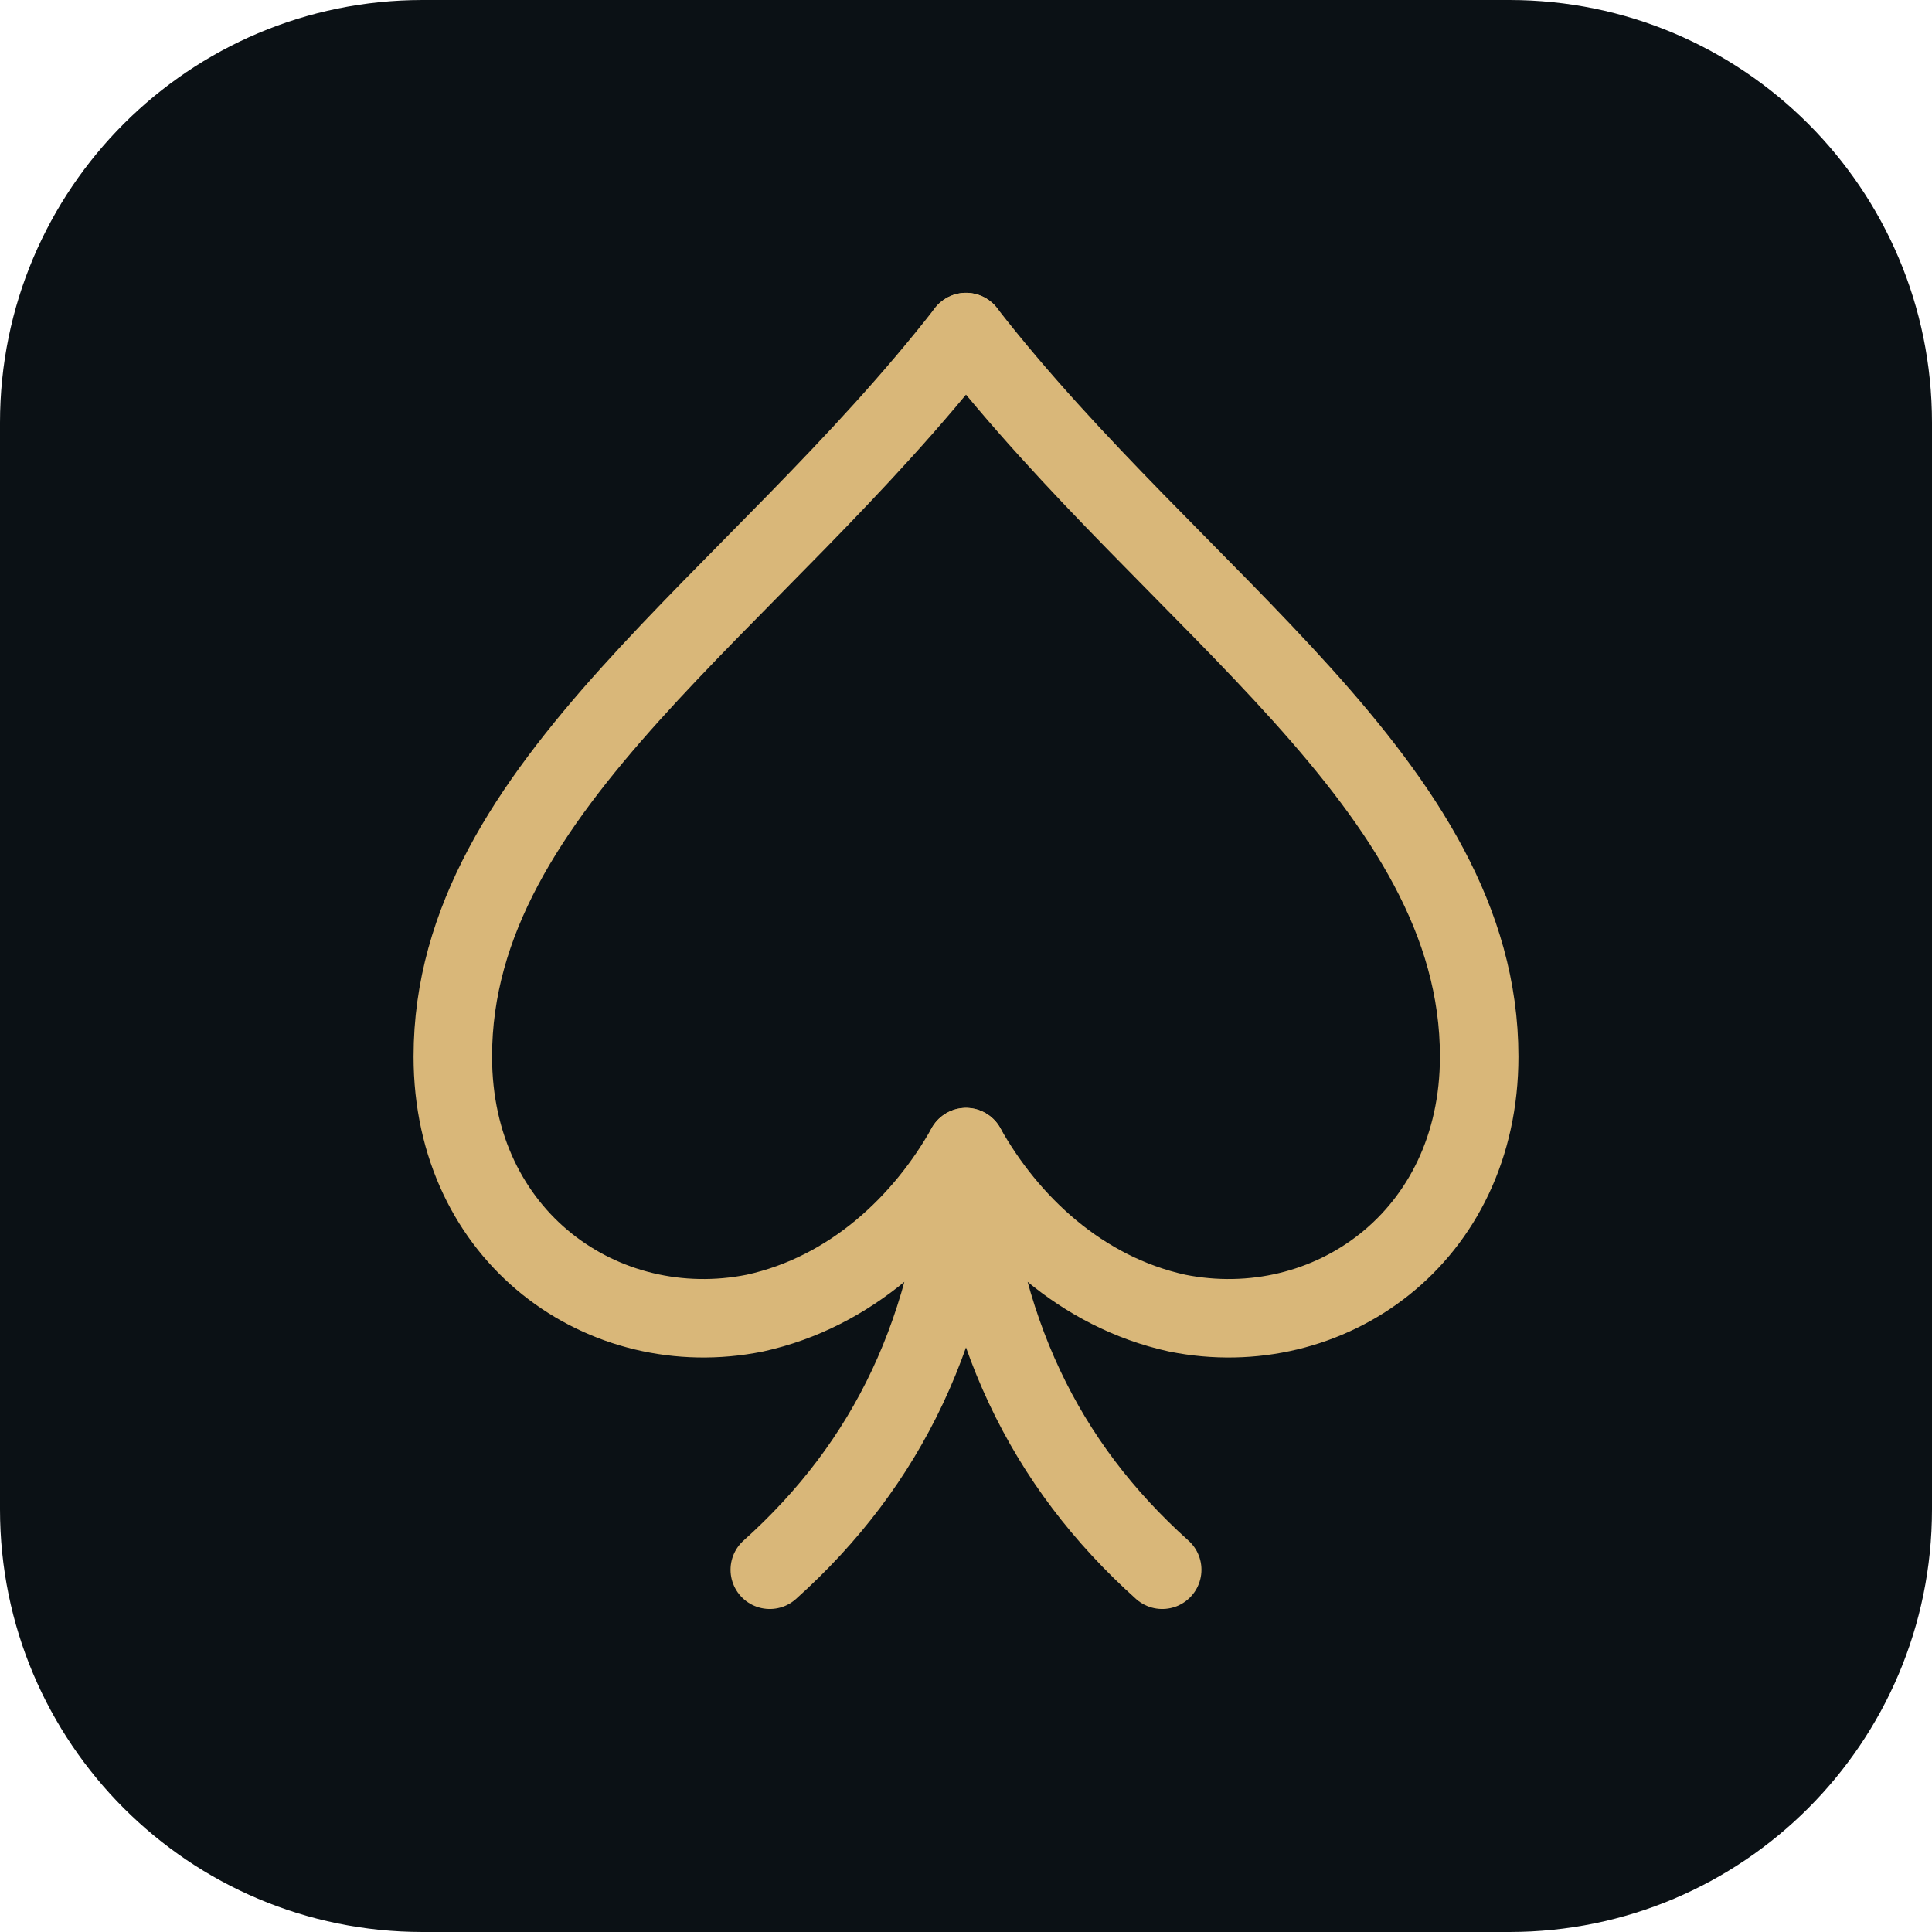
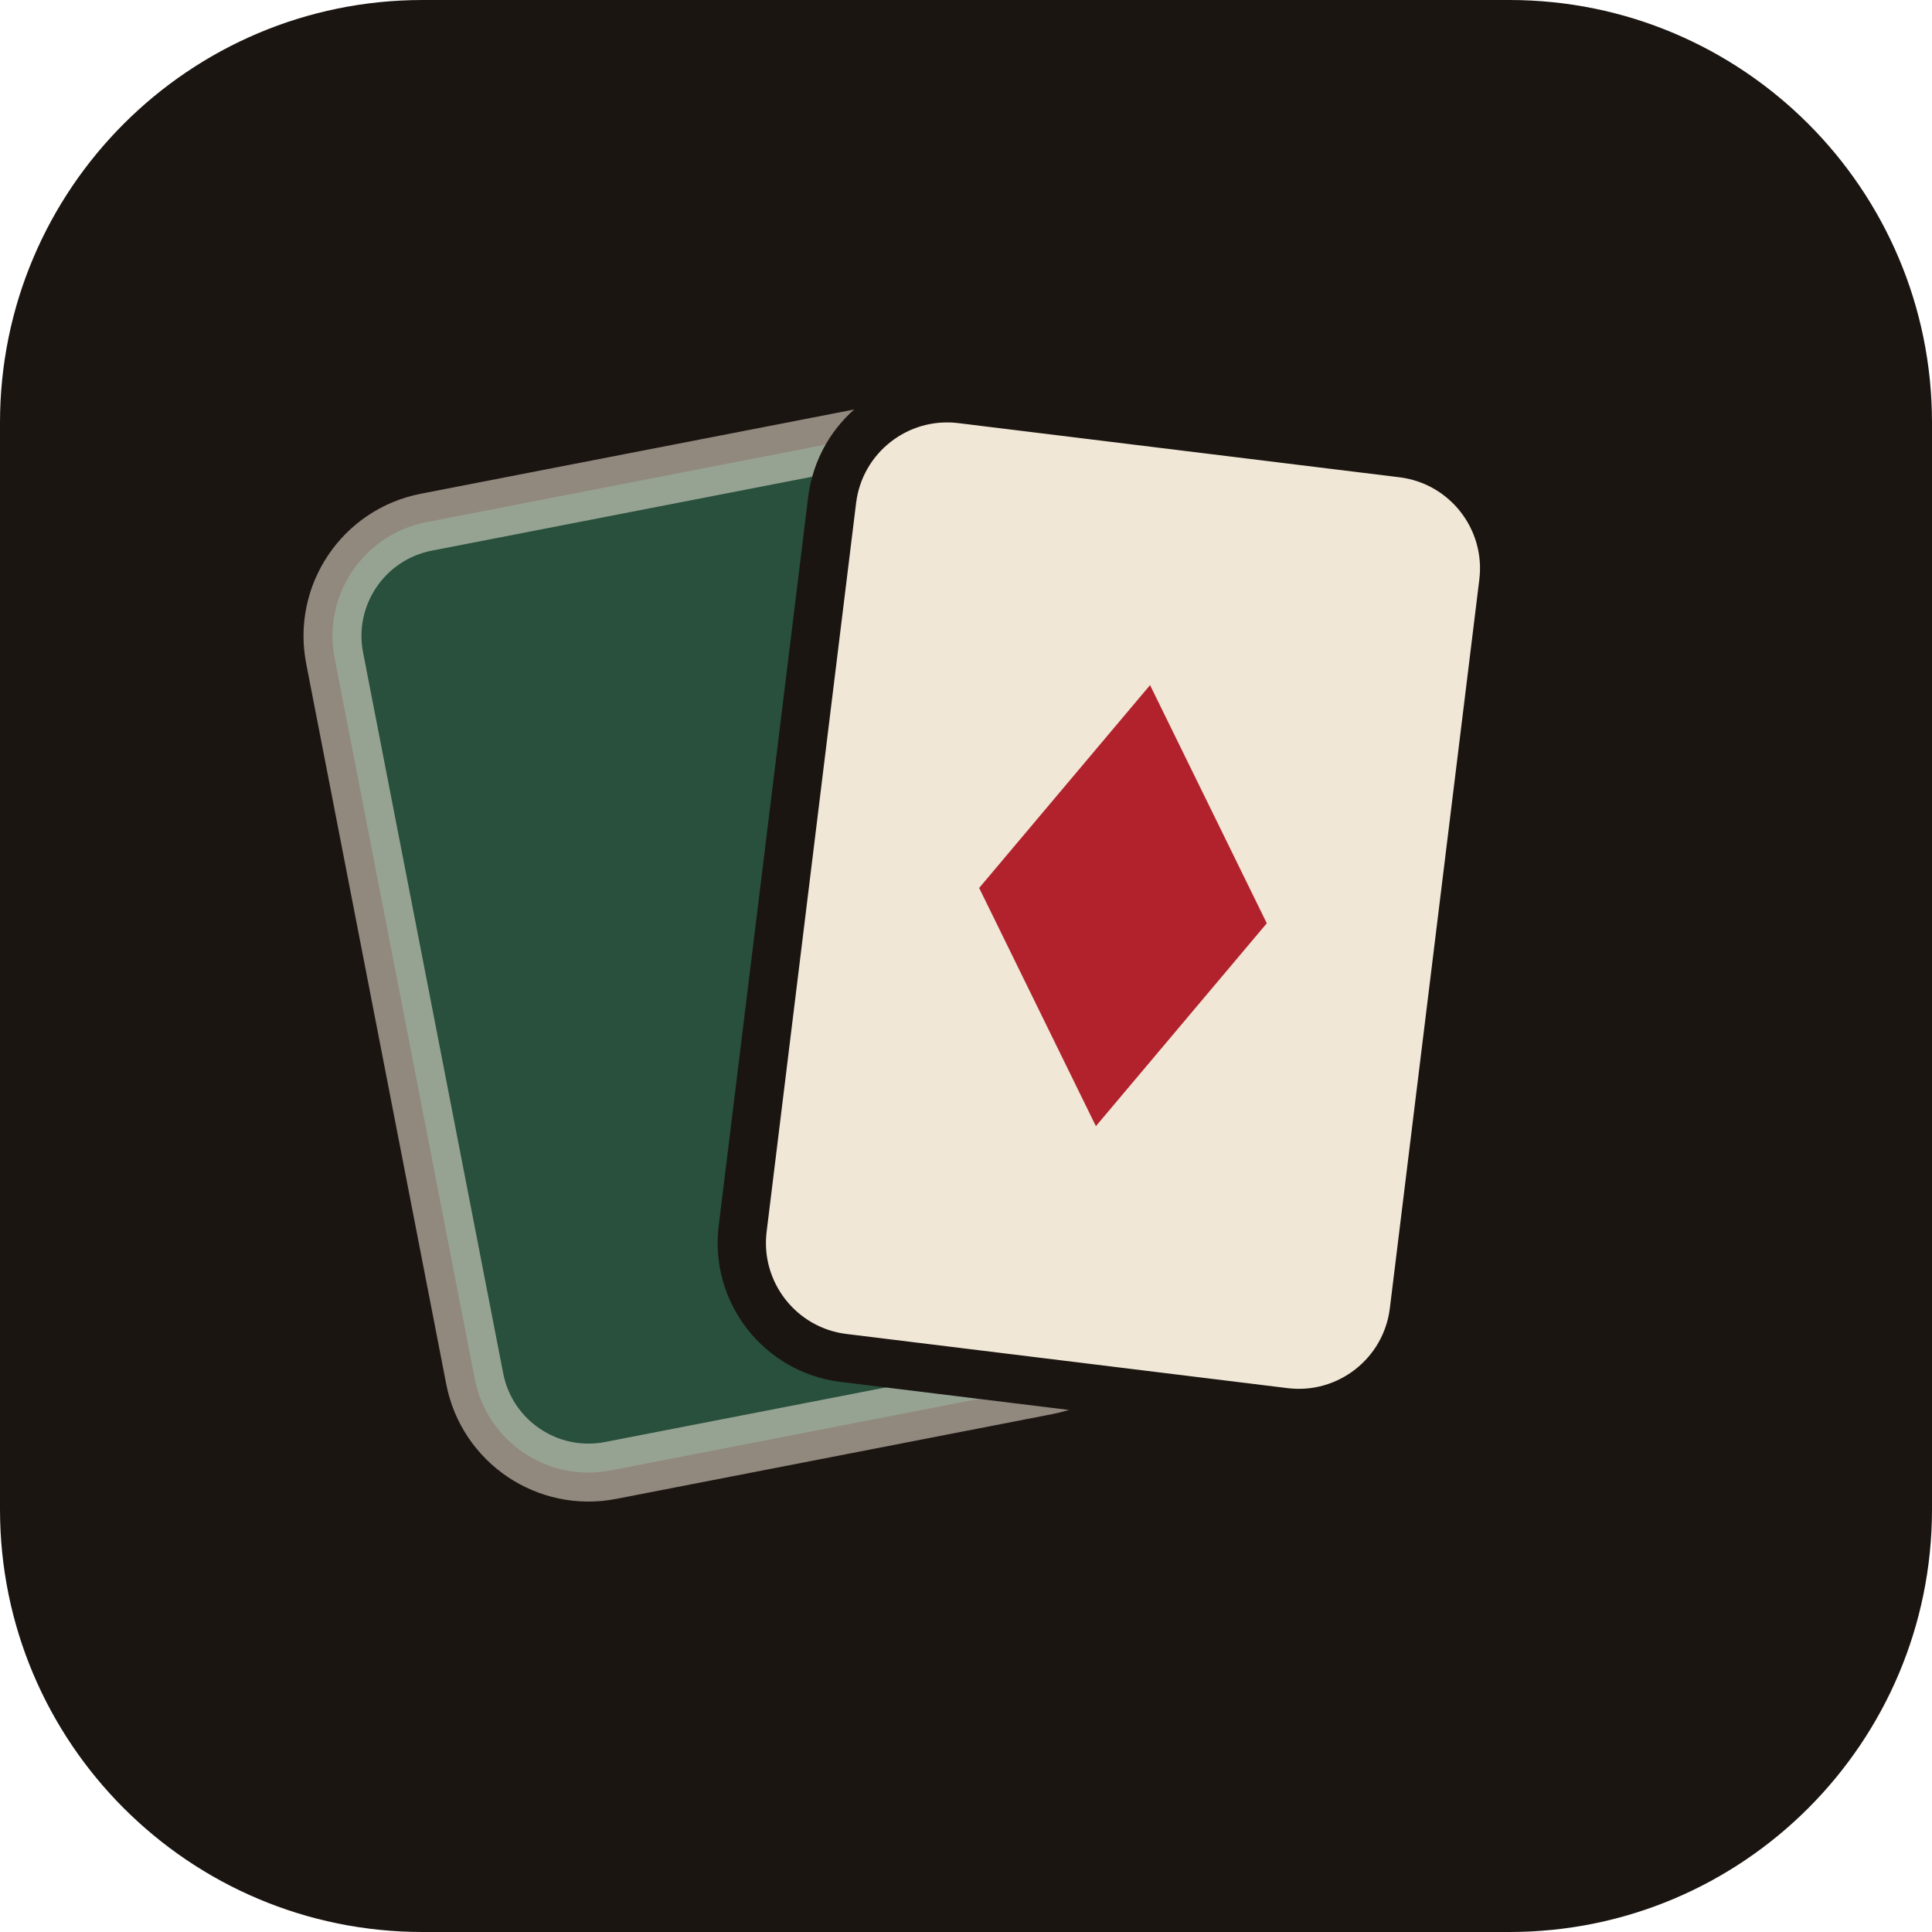
<svg xmlns="http://www.w3.org/2000/svg" viewBox="0 0 64 64">
-   <rect width="64" height="64" rx="14" fill="#0B1115" />
-   <g fill="none" stroke="#D9B779" stroke-width="2.6" stroke-linecap="round" stroke-linejoin="round">
-     <path d="M32 11C25 20 15 26 15 35c0 6 5 9.5 10 8.5 3.2-.7 5.6-3 7-5.5-.4 6-2.6 10.5-6.5 14" />
-     <path d="M32 11c7 9 17 15 17 24 0 6-5 9.5-10 8.5-3.2-.7-5.6-3-7-5.5.4 6 2.6 10.5 6.5 14" />
+   <rect width="64" height="64" rx="14" fill="#1B1512" />
+   <g transform="translate(6 6) scale(1.6)">
+     <rect x="4.5" y="6" width="14" height="20" rx="2.4" transform="rotate(-11 11.5 16)" fill="#28503D" stroke="#F1E7D6" stroke-opacity=".55" stroke-width="1.2" />
+     <rect x="12.5" y="5" width="14" height="20" rx="2.4" transform="rotate(7 19.5 15)" fill="#F1E7D6" stroke="#1B1512" stroke-width="1" />
+     <path d="M19.5 10.4l3 4.6-3 4.6-3-4.6z" transform="rotate(7 19.5 15)" fill="#B1222C" />
  </g>
</svg>
